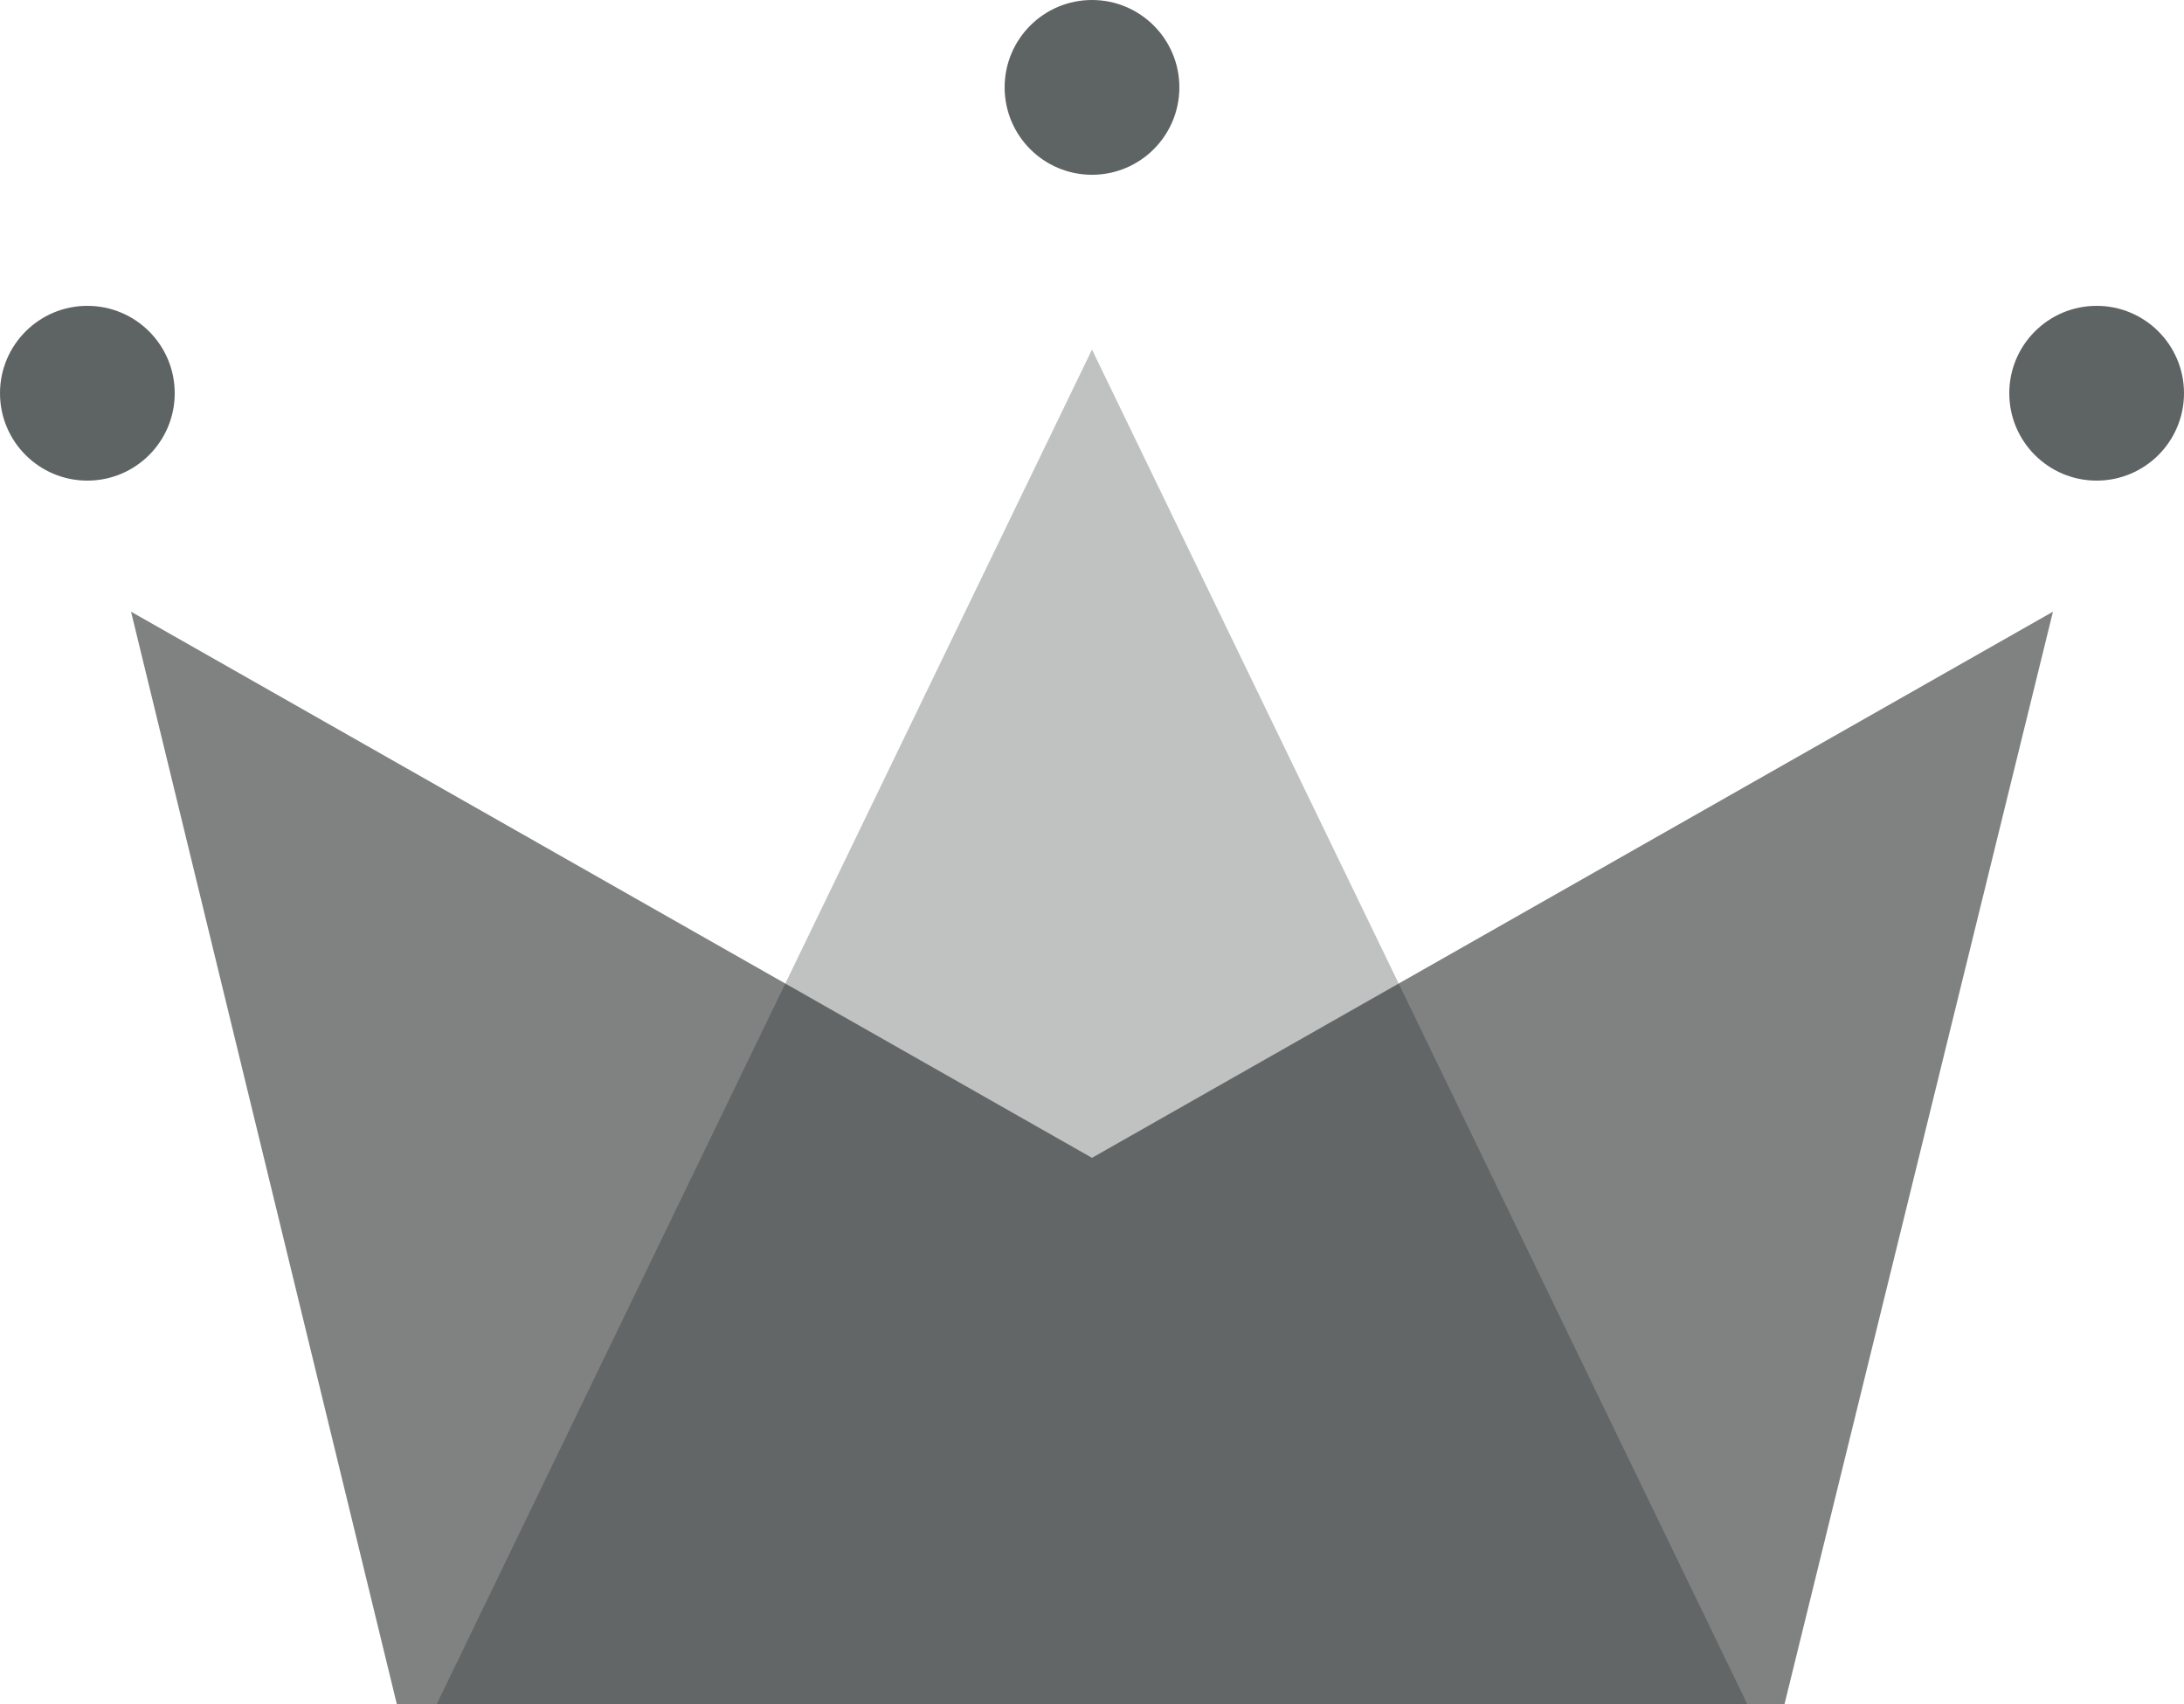
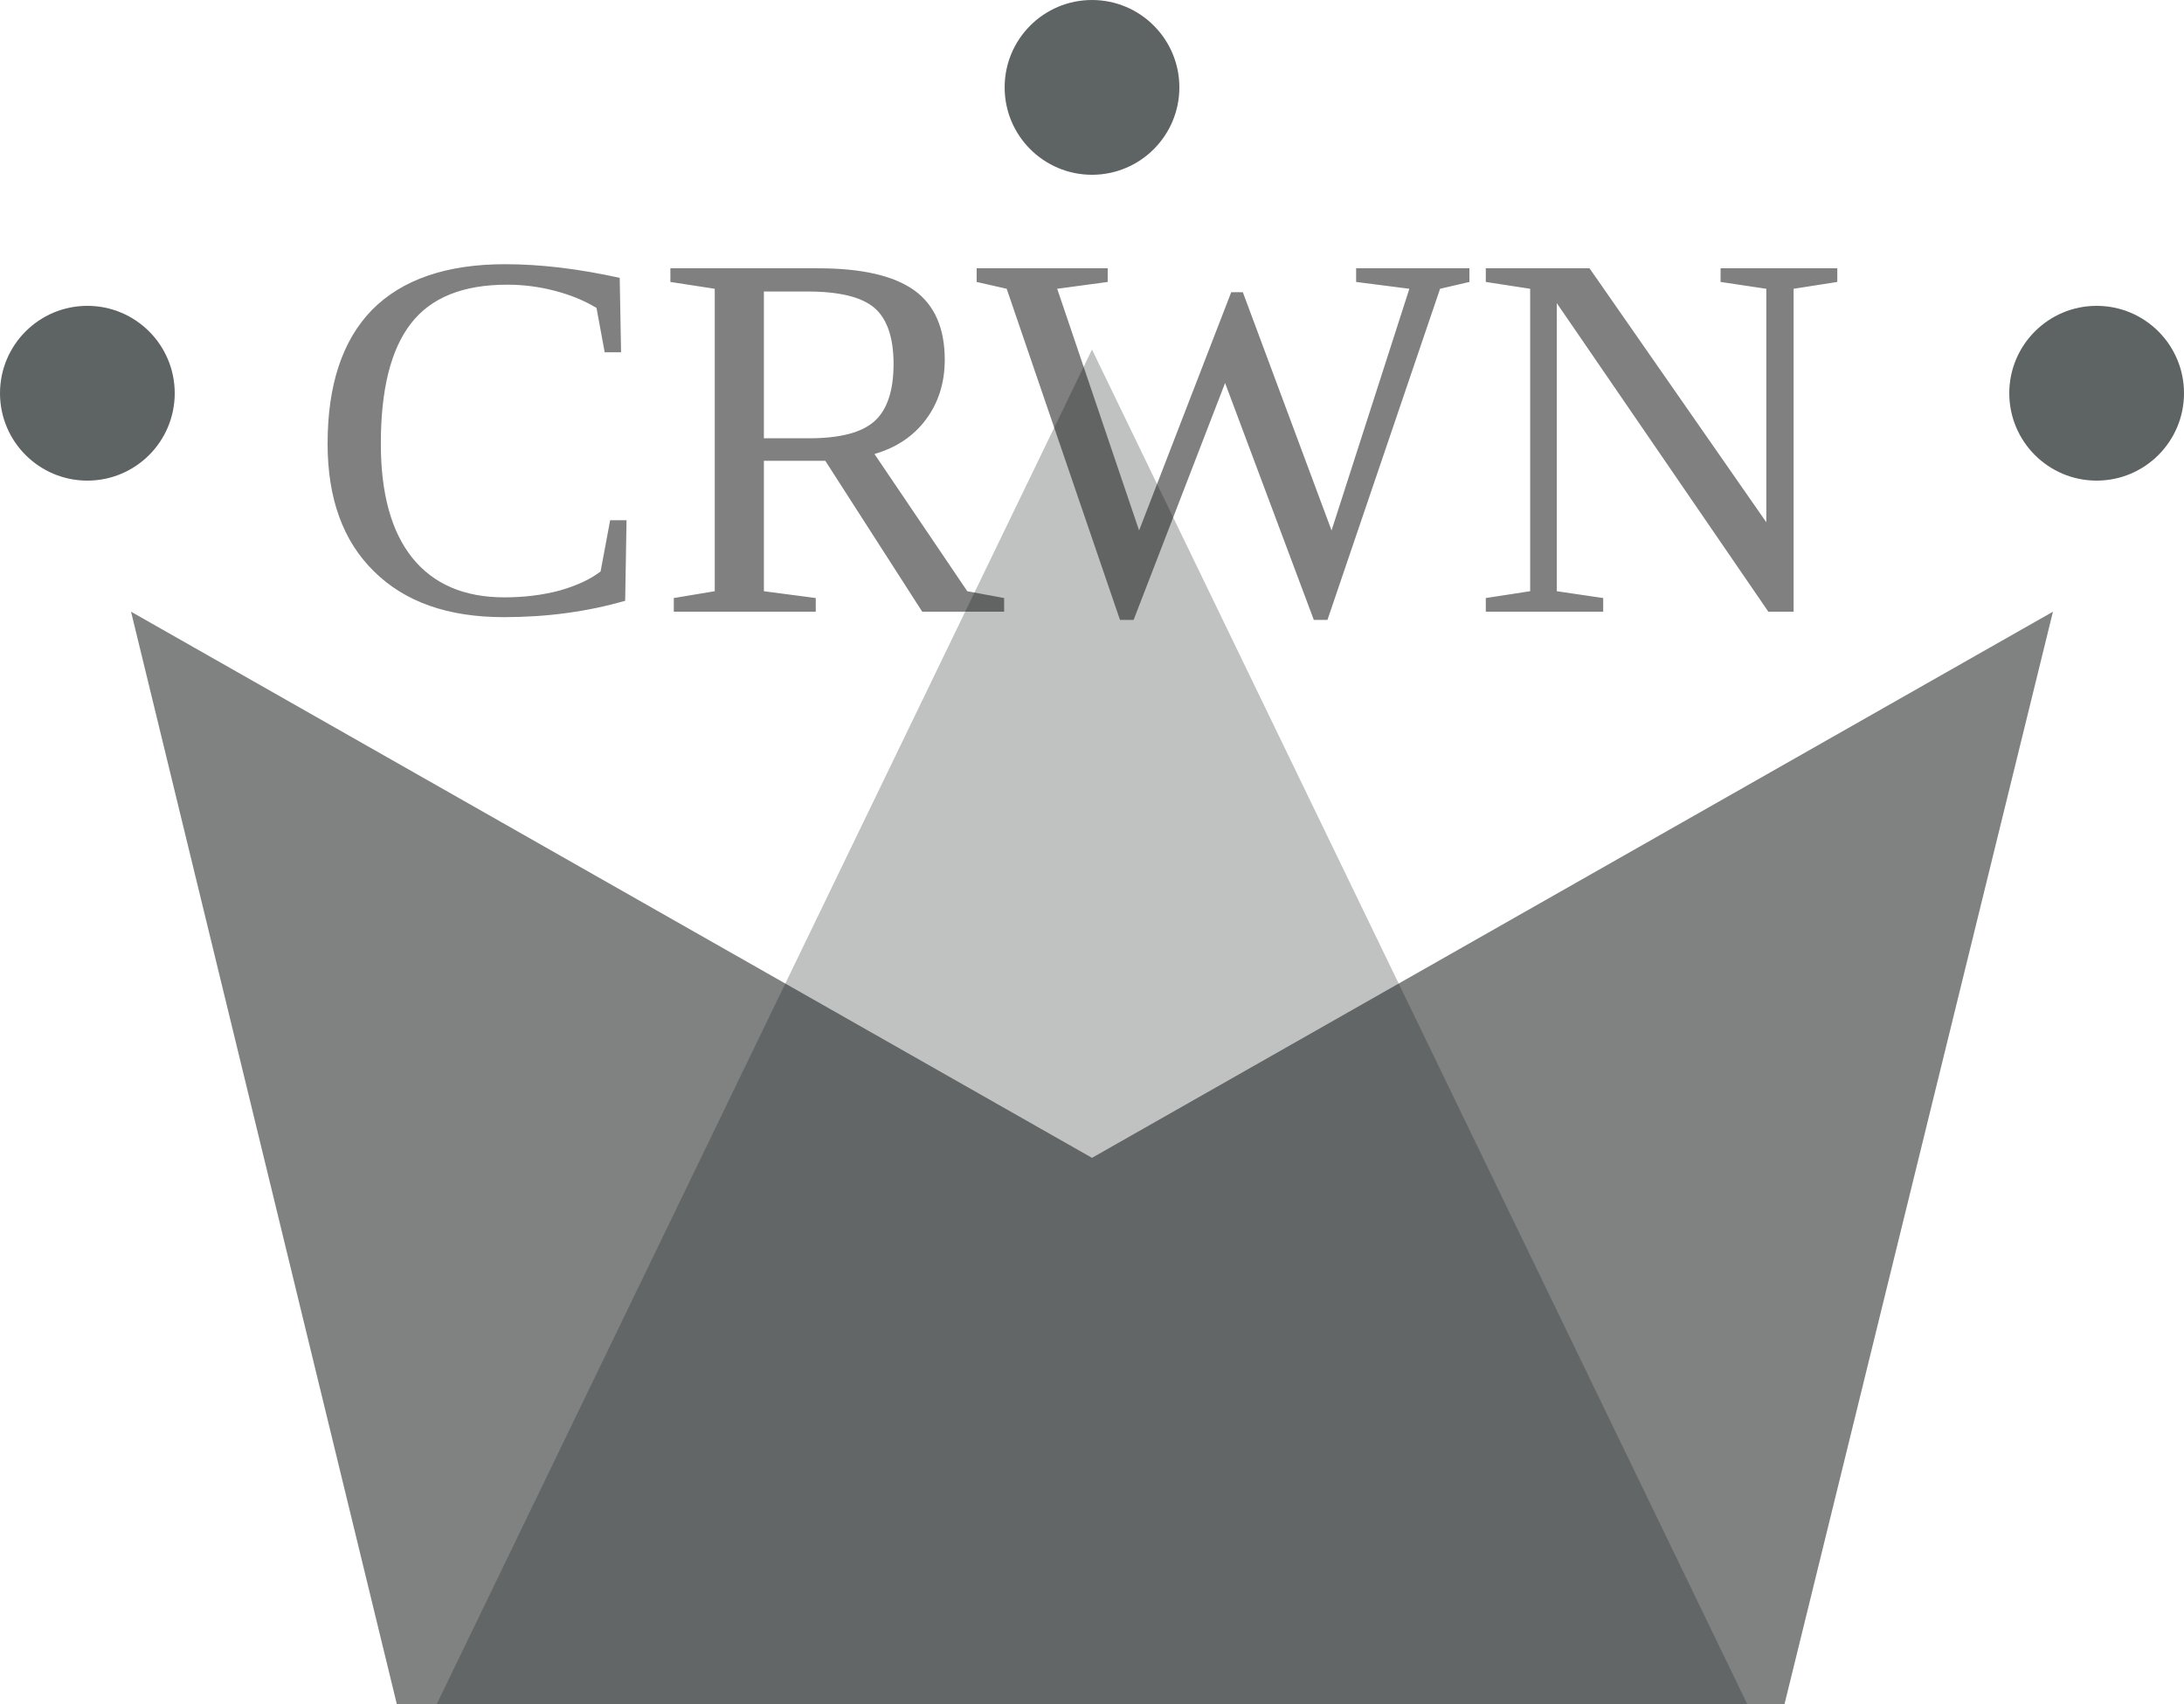
<svg xmlns="http://www.w3.org/2000/svg" width="50px" height="39px" viewBox="0 0 50 39" version="1.1">
+   <text x="7" y="14" fill="grey">CRWN</text>
  <g id="WiP" stroke="none" stroke-width="1" fill="none" fill-rule="evenodd">
    <g id="Artboard" transform="translate(-90, -38)">
      <g id="Group" transform="translate(90, 38)">
        <polygon id="Rectangle" fill="#808282" points="3 14 25 26.5 47 14 40.855 39 9.084 39" />
        <polygon id="Triangle" fill-opacity="0.263" fill="#101A1A" points="25 8 40 39 10 39" />
        <circle id="Oval" fill="#5E6363" cx="2" cy="9" r="2" />
        <circle id="Oval" fill="#5E6363" cx="25" cy="2" r="2" />
        <circle id="Oval" fill="#5E6363" cx="48" cy="9" r="2" />
      </g>
    </g>
  </g>
</svg>
